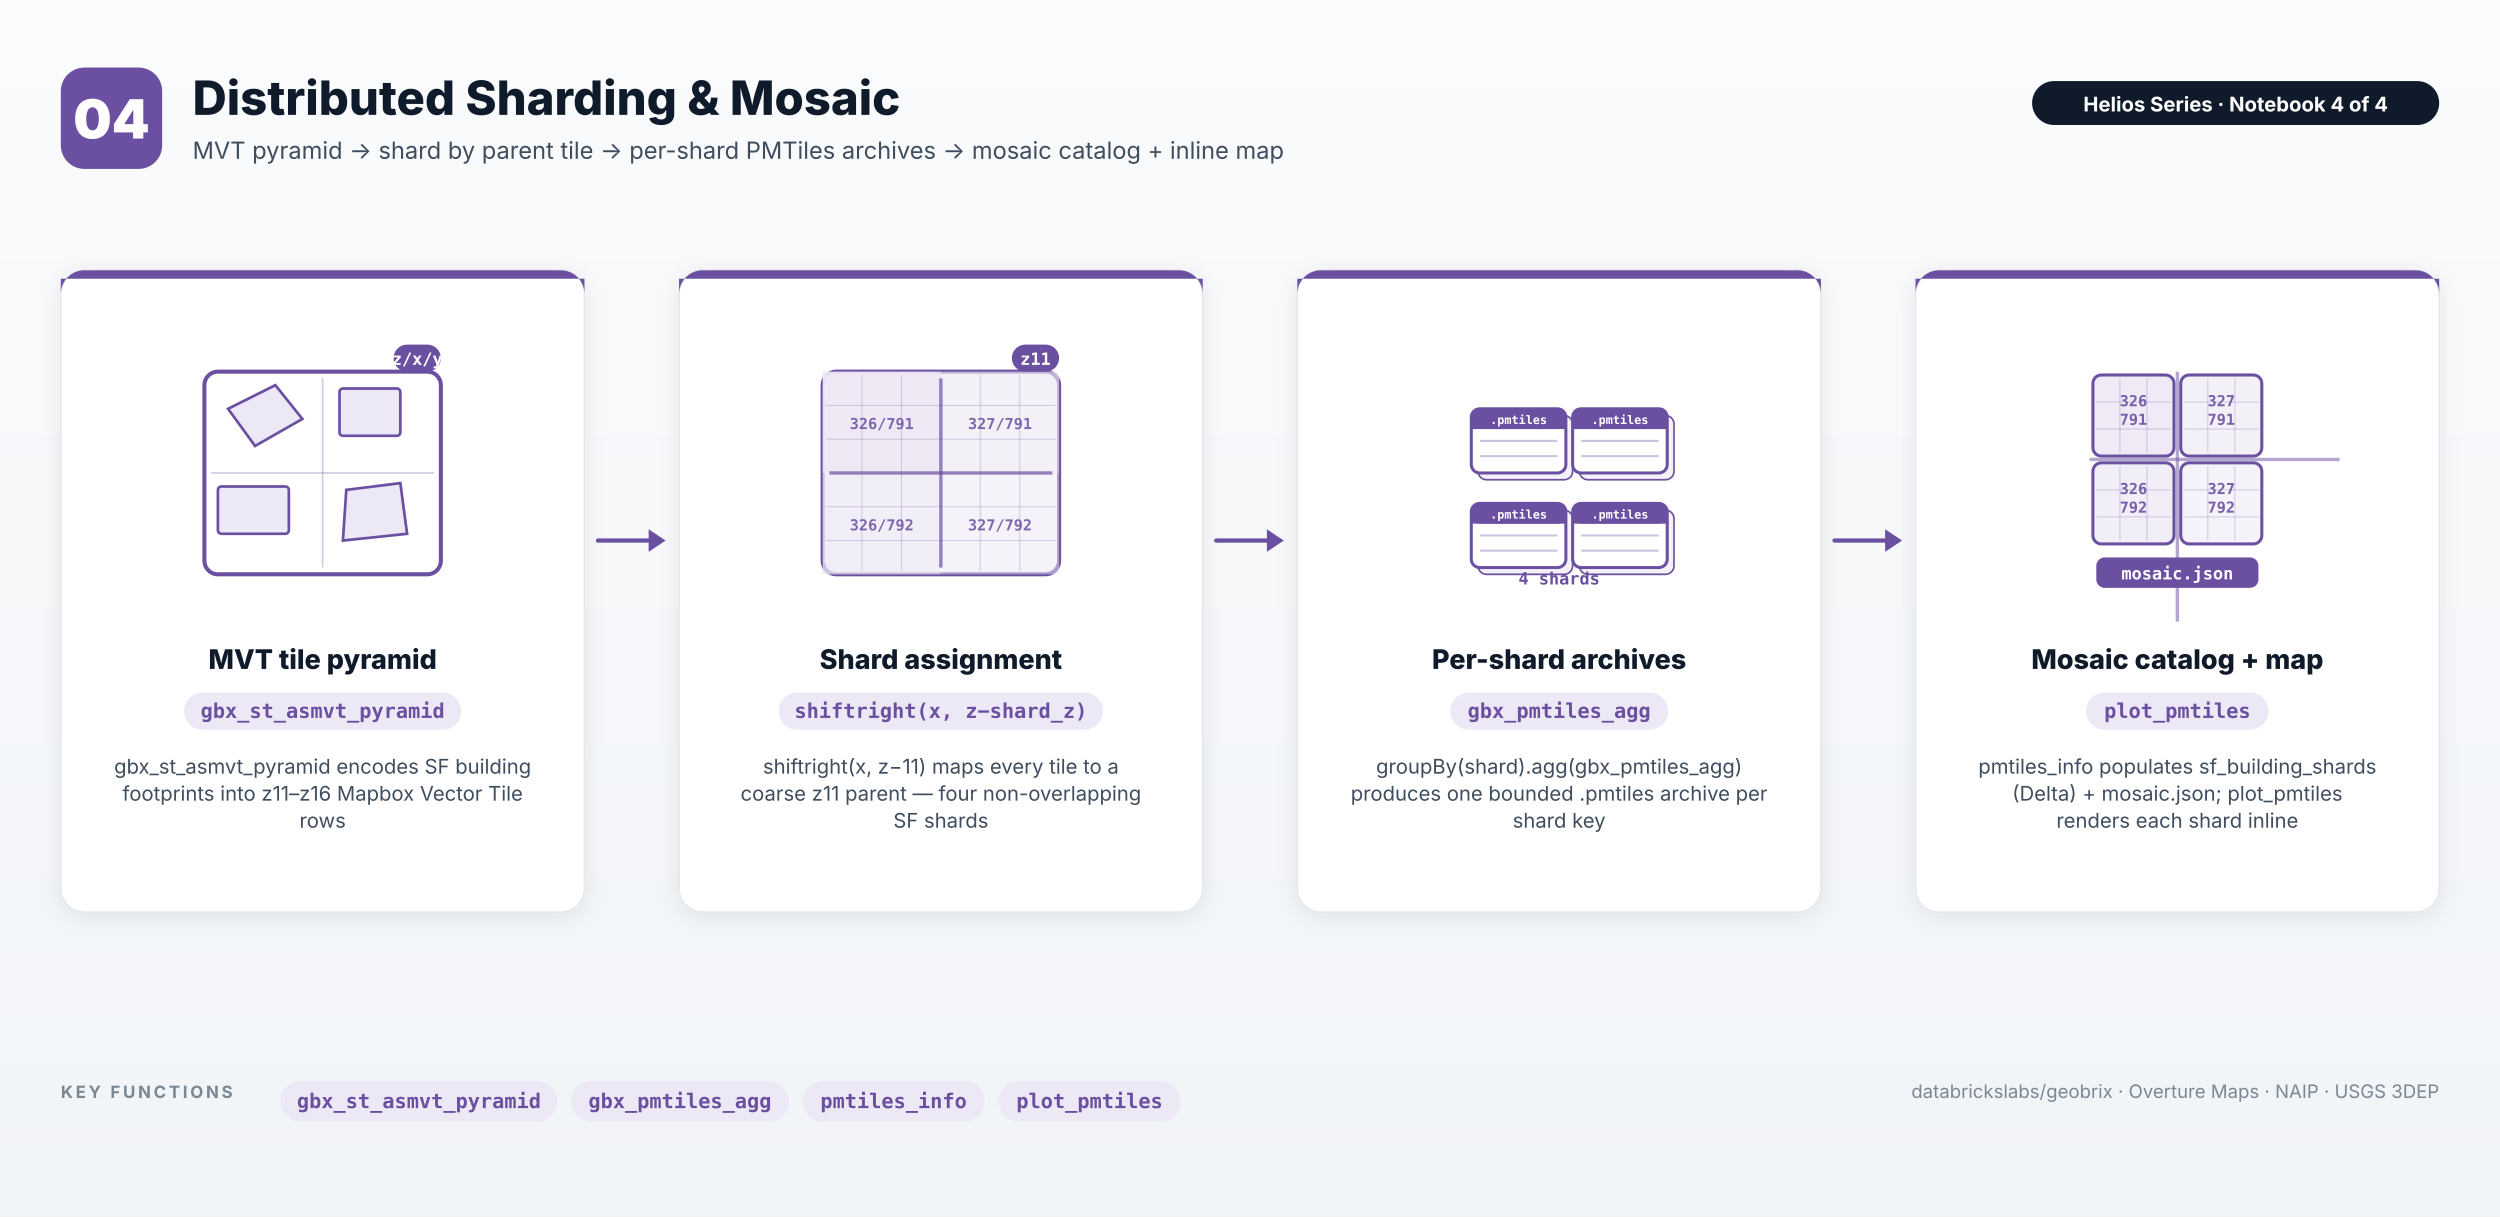
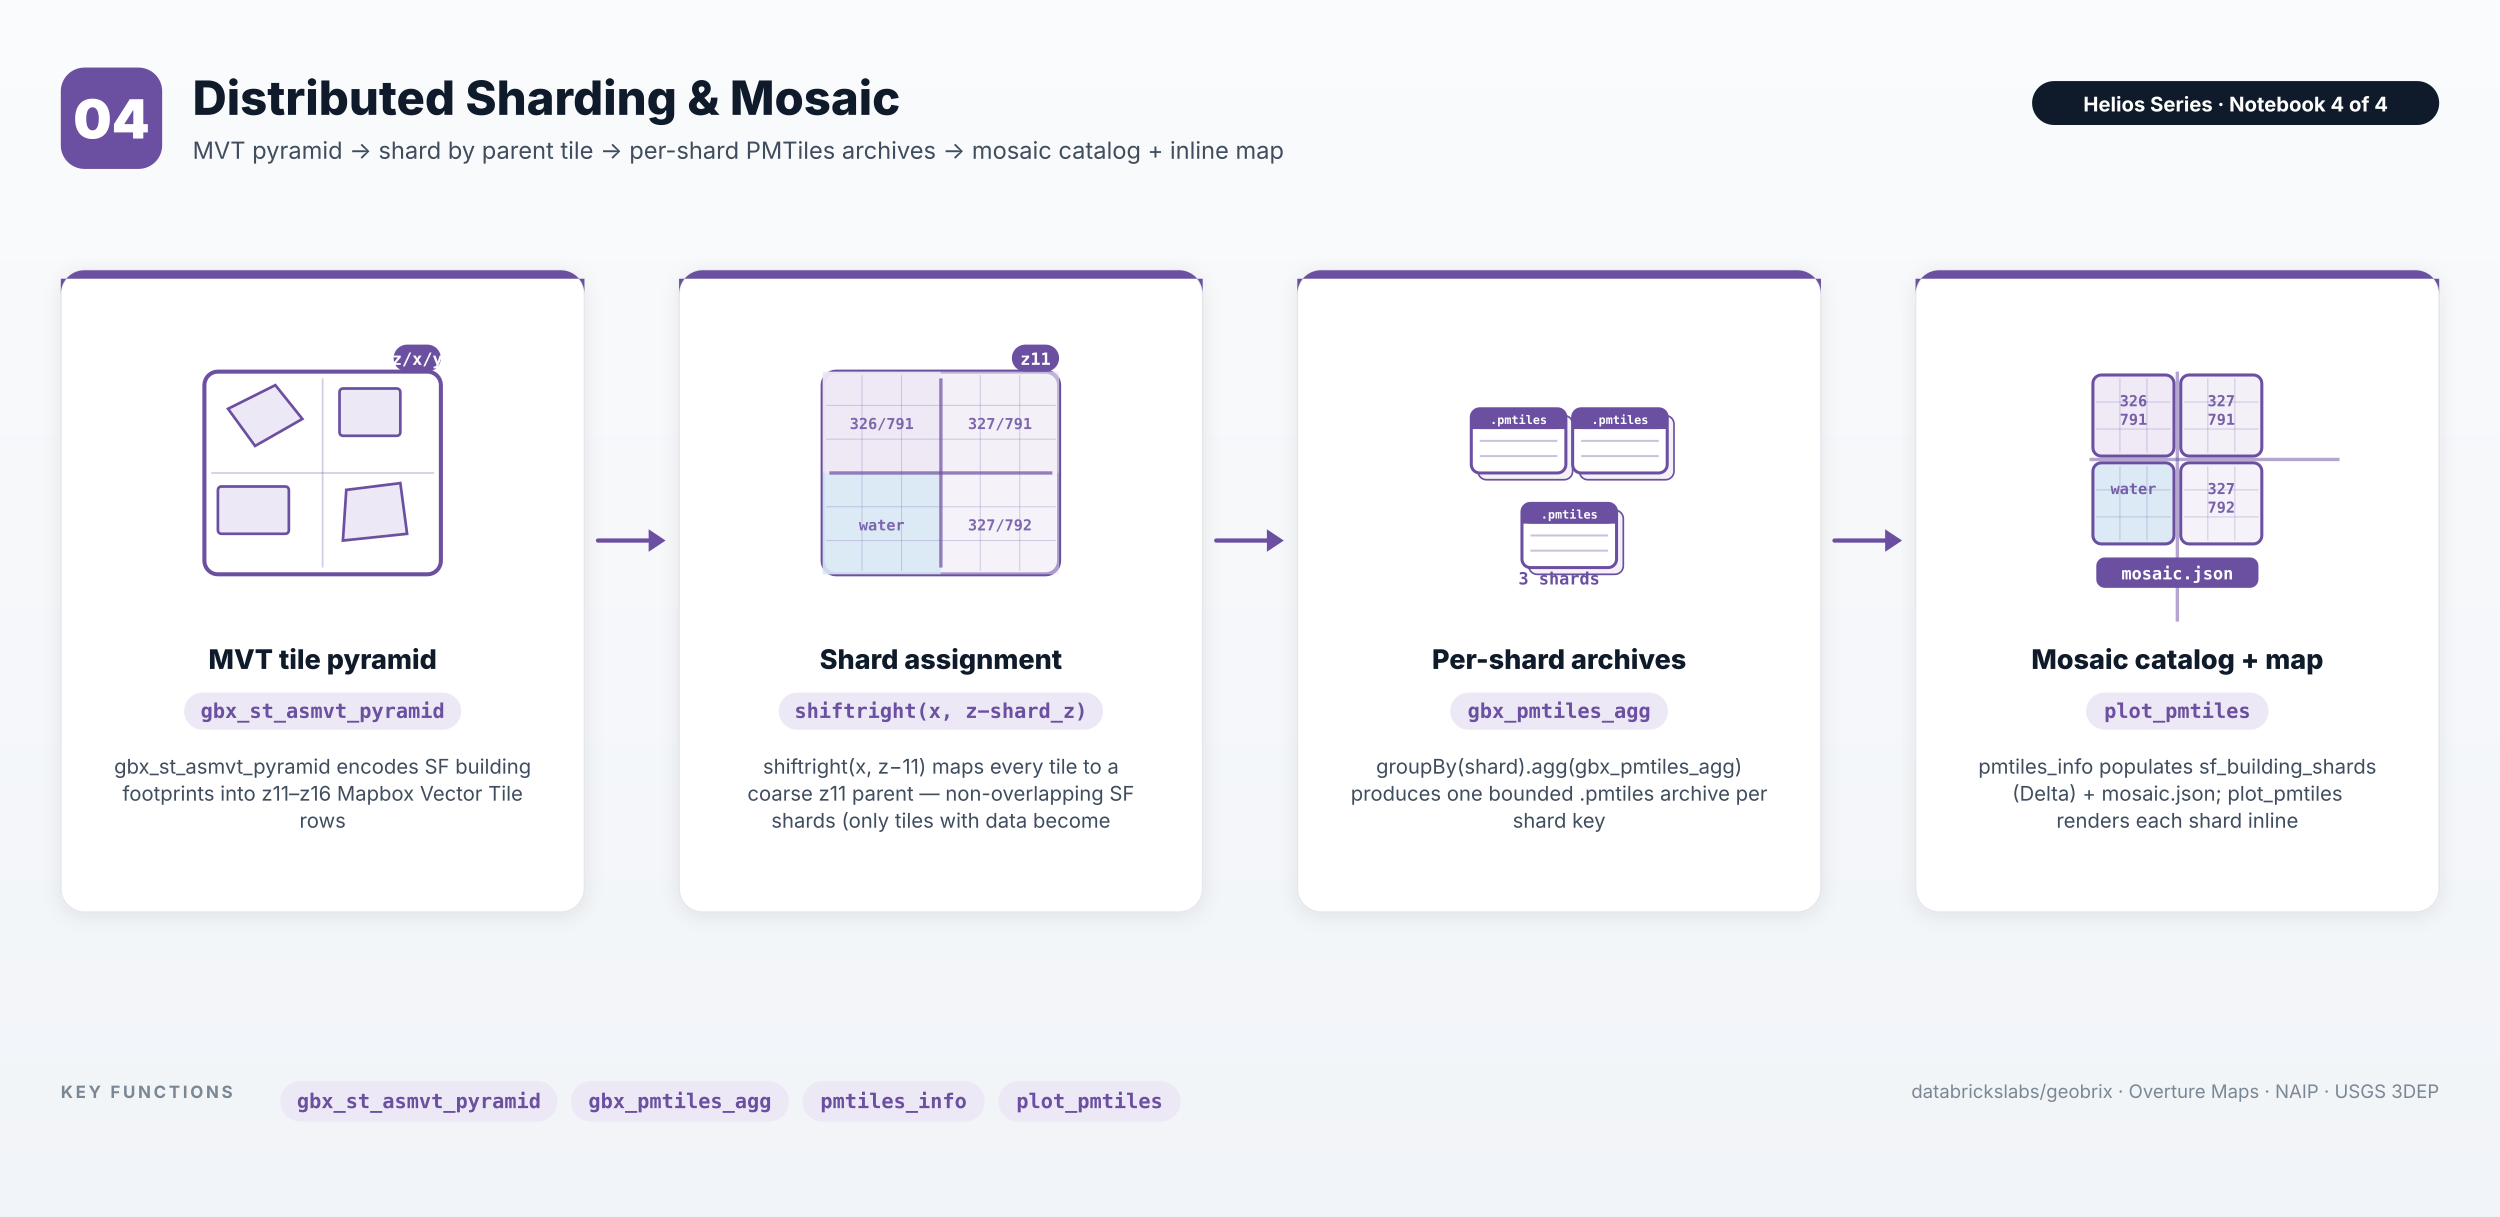
<svg xmlns="http://www.w3.org/2000/svg" viewBox="0 0 1480 720" width="1480" height="720" style="font-family: Inter, -apple-system, system-ui, sans-serif;">
  <defs>
    <filter id="card-shadow" x="-5%" y="-5%" width="110%" height="115%">
      <feDropShadow dx="0" dy="2" stdDeviation="6" flood-color="#0F1B2A" flood-opacity="0.08" />
    </filter>
    <linearGradient id="bg" x1="0" y1="0" x2="0" y2="1">
      <stop offset="0" stop-color="#FAFBFC" />
      <stop offset="1" stop-color="#F1F4F8" />
    </linearGradient>
  </defs>
  <rect x="0" y="0" width="1480" height="720" fill="url(#bg)" />
  <rect x="36" y="40" rx="14" ry="14" width="60" height="60" fill="#6B4FA0" />
  <text x="66.0" y="82.0" text-anchor="middle" font-family="Inter, sans-serif" font-size="32" font-weight="900" fill="#FFFFFF">04</text>
  <text x="114" y="68" font-family="Inter, -apple-system, system-ui, sans-serif" font-size="28" font-weight="800" fill="#0F1B2A" text-anchor="start">Distributed Sharding &amp; Mosaic</text>
  <text x="114" y="94" font-family="Inter, -apple-system, system-ui, sans-serif" font-size="14" font-weight="400" fill="#3F4D5E" text-anchor="start">MVT pyramid → shard by parent tile → per-shard PMTiles archives → mosaic catalog + inline map</text>
  <rect x="1203" y="48" rx="13" ry="13" width="241" height="26" fill="#0F1B2A" />
  <text x="1323.5" y="66" text-anchor="middle" font-family="Inter, sans-serif" font-size="12" font-weight="700" fill="#FFFFFF">Helios Series  ·  Notebook 4 of 4</text>
  <rect x="36" y="160" rx="14" ry="14" width="310" height="380" fill="#FFFFFF" stroke="#E5E7EB" stroke-width="1" filter="url(#card-shadow)" />
  <path d="M 36 174 A 14 14 0 0 1 50 160 H 332 A 14 14 0 0 1 346 174 V 165 H 36 Z" fill="#6B4FA0" />
  <rect x="121.0" y="220.0" rx="8" ry="8" width="140" height="120" fill="#FFFFFF" stroke="#6B4FA0" stroke-width="2.4" />
  <line x1="191.0" y1="224.0" x2="191.0" y2="336.0" stroke="#6B4FA0" stroke-width="1" stroke-opacity="0.3" />
  <line x1="125.0" y1="280.0" x2="257.0" y2="280.0" stroke="#6B4FA0" stroke-width="1" stroke-opacity="0.3" />
  <polygon points="135.0,242.0 163.0,228.0 179.0,248.0 151.0,264.0" fill="#EDE8F5" stroke="#6B4FA0" stroke-width="1.6" />
  <rect x="201.0" y="230.0" rx="2" width="36" height="28" fill="#EDE8F5" stroke="#6B4FA0" stroke-width="1.6" />
  <rect x="129.0" y="288.0" rx="2" width="42" height="28" fill="#EDE8F5" stroke="#6B4FA0" stroke-width="1.6" />
  <polygon points="205.0,290.0 237.0,286.0 241.0,316.0 203.0,320.0" fill="#EDE8F5" stroke="#6B4FA0" stroke-width="1.6" />
  <rect x="233.0" y="204.0" rx="8" width="28" height="16" fill="#6B4FA0" />
  <text x="247.0" y="216.0" text-anchor="middle" font-family="ui-monospace, Menlo, monospace" font-size="10" font-weight="700" fill="#FFFFFF">z/x/y</text>
  <text x="191.0" y="396" font-family="Inter, -apple-system, system-ui, sans-serif" font-size="16" font-weight="800" fill="#0F1B2A" text-anchor="middle">MVT tile pyramid</text>
  <g transform="translate(109.0, 410)">
    <rect x="0" y="0" rx="11" ry="11" width="164" height="22" fill="#EDE8F5" />
    <text x="82.0" y="15.0" text-anchor="middle" font-family="ui-monospace, SFMono-Regular, Menlo, Consolas, monospace" font-size="12" font-weight="700" fill="#6B4FA0">gbx_st_asmvt_pyramid</text>
  </g>
  <text x="191.0" y="458" text-anchor="middle" font-family="Inter, sans-serif" font-size="12" fill="#3F4D5E">gbx_st_asmvt_pyramid encodes SF building</text>
  <text x="191.0" y="474" text-anchor="middle" font-family="Inter, sans-serif" font-size="12" fill="#3F4D5E">footprints into z11–z16 Mapbox Vector Tile</text>
  <text x="191.0" y="490" text-anchor="middle" font-family="Inter, sans-serif" font-size="12" fill="#3F4D5E">rows</text>
  <line x1="354" y1="320.0" x2="384" y2="320.0" stroke="#6B4FA0" stroke-width="2.5" stroke-linecap="round" />
  <polygon points="394,320.0 384,313.333 384,326.667" fill="#6B4FA0" />
  <rect x="402" y="160" rx="14" ry="14" width="310" height="380" fill="#FFFFFF" stroke="#E5E7EB" stroke-width="1" filter="url(#card-shadow)" />
  <path d="M 402 174 A 14 14 0 0 1 416 160 H 698 A 14 14 0 0 1 712 174 V 165 H 402 Z" fill="#6B4FA0" />
  <rect x="487.0" y="220.0" rx="8" ry="8" width="140" height="120" fill="#FFFFFF" stroke="#6B4FA0" stroke-width="2.4" />
  <rect x="487.0" y="220.0" width="70.0" height="60.0" fill="#EDE8F5" fill-opacity="0.95" />
  <rect x="557.0" y="220.0" width="70.0" height="60.0" fill="#EDE8F5" fill-opacity="0.65" />
-   <rect x="487.0" y="280.0" width="70.0" height="60.0" fill="#EDE8F5" fill-opacity="0.75" />
+   <rect x="487.0" y="280.0" width="70.0" height="60.0" fill="#D8E8F5" fill-opacity="0.9" />
  <rect x="557.0" y="280.0" width="70.0" height="60.0" fill="#EDE8F5" fill-opacity="0.50" />
  <line x1="510.3" y1="222.0" x2="510.3" y2="338.0" stroke="#6B4FA0" stroke-width="0.6" stroke-opacity="0.25" />
  <line x1="580.3" y1="222.0" x2="580.3" y2="338.0" stroke="#6B4FA0" stroke-width="0.6" stroke-opacity="0.25" />
  <line x1="489.0" y1="240.0" x2="625.0" y2="240.0" stroke="#6B4FA0" stroke-width="0.6" stroke-opacity="0.25" />
  <line x1="489.0" y1="300.0" x2="625.0" y2="300.0" stroke="#6B4FA0" stroke-width="0.6" stroke-opacity="0.25" />
  <line x1="533.7" y1="222.0" x2="533.7" y2="338.0" stroke="#6B4FA0" stroke-width="0.6" stroke-opacity="0.25" />
  <line x1="603.7" y1="222.0" x2="603.7" y2="338.0" stroke="#6B4FA0" stroke-width="0.6" stroke-opacity="0.25" />
  <line x1="489.0" y1="260.0" x2="625.0" y2="260.0" stroke="#6B4FA0" stroke-width="0.6" stroke-opacity="0.25" />
  <line x1="489.0" y1="320.0" x2="625.0" y2="320.0" stroke="#6B4FA0" stroke-width="0.6" stroke-opacity="0.25" />
  <line x1="557.0" y1="224.0" x2="557.0" y2="336.0" stroke="#6B4FA0" stroke-width="2" stroke-opacity="0.7" />
  <line x1="491.0" y1="280.0" x2="623.0" y2="280.0" stroke="#6B4FA0" stroke-width="2" stroke-opacity="0.7" />
  <text x="522.0" y="254.0" text-anchor="middle" font-family="ui-monospace, Menlo, monospace" font-size="9" font-weight="700" fill="#6B4FA0" fill-opacity="0.85">326/791</text>
  <text x="592.0" y="254.0" text-anchor="middle" font-family="ui-monospace, Menlo, monospace" font-size="9" font-weight="700" fill="#6B4FA0" fill-opacity="0.85">327/791</text>
-   <text x="522.0" y="314.0" text-anchor="middle" font-family="ui-monospace, Menlo, monospace" font-size="9" font-weight="700" fill="#6B4FA0" fill-opacity="0.85">326/792</text>
+   <text x="522.0" y="314.0" text-anchor="middle" font-family="ui-monospace, Menlo, monospace" font-size="9" font-weight="700" fill="#6B4FA0" fill-opacity="0.85">water</text>
  <text x="592.0" y="314.0" text-anchor="middle" font-family="ui-monospace, Menlo, monospace" font-size="9" font-weight="700" fill="#6B4FA0" fill-opacity="0.85">327/792</text>
  <rect x="599.0" y="204.0" rx="8" width="28" height="16" fill="#6B4FA0" />
  <text x="613.0" y="216.0" text-anchor="middle" font-family="ui-monospace, Menlo, monospace" font-size="10" font-weight="700" fill="#FFFFFF">z11</text>
  <text x="557.0" y="396" font-family="Inter, -apple-system, system-ui, sans-serif" font-size="16" font-weight="800" fill="#0F1B2A" text-anchor="middle">Shard assignment</text>
  <g transform="translate(461.0, 410)">
    <rect x="0" y="0" rx="11" ry="11" width="192" height="22" fill="#EDE8F5" />
    <text x="96.0" y="15.0" text-anchor="middle" font-family="ui-monospace, SFMono-Regular, Menlo, Consolas, monospace" font-size="12" font-weight="700" fill="#6B4FA0">shiftright(x, z−shard_z)</text>
  </g>
  <text x="557.0" y="458" text-anchor="middle" font-family="Inter, sans-serif" font-size="12" fill="#3F4D5E">shiftright(x, z−11) maps every tile to a</text>
-   <text x="557.0" y="474" text-anchor="middle" font-family="Inter, sans-serif" font-size="12" fill="#3F4D5E">coarse z11 parent — four non-overlapping</text>
-   <text x="557.0" y="490" text-anchor="middle" font-family="Inter, sans-serif" font-size="12" fill="#3F4D5E">SF shards</text>
+   <text x="557.0" y="474" text-anchor="middle" font-family="Inter, sans-serif" font-size="12" fill="#3F4D5E">coarse z11 parent — non-overlapping SF</text>
+   <text x="557.0" y="490" text-anchor="middle" font-family="Inter, sans-serif" font-size="12" fill="#3F4D5E">shards (only tiles with data become</text>
  <line x1="720" y1="320.0" x2="750" y2="320.0" stroke="#6B4FA0" stroke-width="2.5" stroke-linecap="round" />
  <polygon points="760,320.0 750,313.333 750,326.667" fill="#6B4FA0" />
  <rect x="768" y="160" rx="14" ry="14" width="310" height="380" fill="#FFFFFF" stroke="#E5E7EB" stroke-width="1" filter="url(#card-shadow)" />
  <path d="M 768 174 A 14 14 0 0 1 782 160 H 1064 A 14 14 0 0 1 1078 174 V 165 H 768 Z" fill="#6B4FA0" />
  <rect x="875.0" y="246.0" rx="5" ry="5" width="56" height="38" fill="#EDE8F5" fill-opacity="0.6" stroke="#6B4FA0" stroke-width="1" />
  <rect x="871.0" y="242.0" rx="5" ry="5" width="56" height="38" fill="#FFFFFF" stroke="#6B4FA0" stroke-width="1.8" />
  <rect x="871.0" y="242.0" rx="5" ry="5" width="56" height="12" fill="#6B4FA0" />
  <rect x="871.0" y="249.0" width="56" height="5" fill="#6B4FA0" />
  <text x="899.0" y="251.0" text-anchor="middle" font-family="ui-monospace, Menlo, monospace" font-size="7" font-weight="800" fill="#FFFFFF">.pmtiles</text>
  <line x1="876.0" y1="261.0" x2="922.0" y2="261.0" stroke="#6B4FA0" stroke-opacity="0.35" stroke-width="1.2" />
  <line x1="876.0" y1="270.0" x2="922.0" y2="270.0" stroke="#6B4FA0" stroke-opacity="0.35" stroke-width="1.2" />
  <rect x="935.0" y="246.0" rx="5" ry="5" width="56" height="38" fill="#EDE8F5" fill-opacity="0.6" stroke="#6B4FA0" stroke-width="1" />
  <rect x="931.0" y="242.0" rx="5" ry="5" width="56" height="38" fill="#FFFFFF" stroke="#6B4FA0" stroke-width="1.8" />
  <rect x="931.0" y="242.0" rx="5" ry="5" width="56" height="12" fill="#6B4FA0" />
  <rect x="931.0" y="249.0" width="56" height="5" fill="#6B4FA0" />
  <text x="959.0" y="251.0" text-anchor="middle" font-family="ui-monospace, Menlo, monospace" font-size="7" font-weight="800" fill="#FFFFFF">.pmtiles</text>
  <line x1="936.0" y1="261.0" x2="982.0" y2="261.0" stroke="#6B4FA0" stroke-opacity="0.35" stroke-width="1.2" />
  <line x1="936.0" y1="270.0" x2="982.0" y2="270.0" stroke="#6B4FA0" stroke-opacity="0.35" stroke-width="1.2" />
-   <rect x="875.0" y="302.0" rx="5" ry="5" width="56" height="38" fill="#EDE8F5" fill-opacity="0.6" stroke="#6B4FA0" stroke-width="1" />
-   <rect x="871.0" y="298.0" rx="5" ry="5" width="56" height="38" fill="#FFFFFF" stroke="#6B4FA0" stroke-width="1.8" />
-   <rect x="871.0" y="298.0" rx="5" ry="5" width="56" height="12" fill="#6B4FA0" />
-   <rect x="871.0" y="305.0" width="56" height="5" fill="#6B4FA0" />
-   <text x="899.0" y="307.0" text-anchor="middle" font-family="ui-monospace, Menlo, monospace" font-size="7" font-weight="800" fill="#FFFFFF">.pmtiles</text>
-   <line x1="876.0" y1="317.0" x2="922.0" y2="317.0" stroke="#6B4FA0" stroke-opacity="0.35" stroke-width="1.2" />
-   <line x1="876.0" y1="326.0" x2="922.0" y2="326.0" stroke="#6B4FA0" stroke-opacity="0.35" stroke-width="1.2" />
-   <rect x="935.0" y="302.0" rx="5" ry="5" width="56" height="38" fill="#EDE8F5" fill-opacity="0.6" stroke="#6B4FA0" stroke-width="1" />
-   <rect x="931.0" y="298.0" rx="5" ry="5" width="56" height="38" fill="#FFFFFF" stroke="#6B4FA0" stroke-width="1.8" />
-   <rect x="931.0" y="298.0" rx="5" ry="5" width="56" height="12" fill="#6B4FA0" />
-   <rect x="931.0" y="305.0" width="56" height="5" fill="#6B4FA0" />
-   <text x="959.0" y="307.0" text-anchor="middle" font-family="ui-monospace, Menlo, monospace" font-size="7" font-weight="800" fill="#FFFFFF">.pmtiles</text>
-   <line x1="936.0" y1="317.0" x2="982.0" y2="317.0" stroke="#6B4FA0" stroke-opacity="0.35" stroke-width="1.2" />
-   <line x1="936.0" y1="326.0" x2="982.0" y2="326.0" stroke="#6B4FA0" stroke-opacity="0.35" stroke-width="1.2" />
-   <text x="923.0" y="346.0" text-anchor="middle" font-family="ui-monospace, Menlo, monospace" font-size="10" font-weight="700" fill="#6B4FA0">4 shards</text>
+   <rect x="905.0" y="302.0" rx="5" ry="5" width="56" height="38" fill="#EDE8F5" fill-opacity="0.6" stroke="#6B4FA0" stroke-width="1" />
+   <rect x="901.0" y="298.0" rx="5" ry="5" width="56" height="38" fill="#FFFFFF" stroke="#6B4FA0" stroke-width="1.8" />
+   <rect x="901.0" y="298.0" rx="5" ry="5" width="56" height="12" fill="#6B4FA0" />
+   <rect x="901.0" y="305.0" width="56" height="5" fill="#6B4FA0" />
+   <text x="929.0" y="307.0" text-anchor="middle" font-family="ui-monospace, Menlo, monospace" font-size="7" font-weight="800" fill="#FFFFFF">.pmtiles</text>
+   <line x1="906.0" y1="317.0" x2="952.0" y2="317.0" stroke="#6B4FA0" stroke-opacity="0.35" stroke-width="1.2" />
+   <line x1="906.0" y1="326.0" x2="952.0" y2="326.0" stroke="#6B4FA0" stroke-opacity="0.35" stroke-width="1.2" />
+   <text x="923.0" y="346.0" text-anchor="middle" font-family="ui-monospace, Menlo, monospace" font-size="10" font-weight="700" fill="#6B4FA0">3 shards</text>
  <text x="923.0" y="396" font-family="Inter, -apple-system, system-ui, sans-serif" font-size="16" font-weight="800" fill="#0F1B2A" text-anchor="middle">Per-shard archives</text>
  <g transform="translate(858.5, 410)">
    <rect x="0" y="0" rx="11" ry="11" width="129" height="22" fill="#EDE8F5" />
    <text x="64.5" y="15.0" text-anchor="middle" font-family="ui-monospace, SFMono-Regular, Menlo, Consolas, monospace" font-size="12" font-weight="700" fill="#6B4FA0">gbx_pmtiles_agg</text>
  </g>
  <text x="923.0" y="458" text-anchor="middle" font-family="Inter, sans-serif" font-size="12" fill="#3F4D5E">groupBy(shard).agg(gbx_pmtiles_agg)</text>
  <text x="923.0" y="474" text-anchor="middle" font-family="Inter, sans-serif" font-size="12" fill="#3F4D5E">produces one bounded .pmtiles archive per</text>
  <text x="923.0" y="490" text-anchor="middle" font-family="Inter, sans-serif" font-size="12" fill="#3F4D5E">shard key</text>
  <line x1="1086" y1="320.0" x2="1116" y2="320.0" stroke="#6B4FA0" stroke-width="2.5" stroke-linecap="round" />
  <polygon points="1126,320.0 1116,313.333 1116,326.667" fill="#6B4FA0" />
  <rect x="1134" y="160" rx="14" ry="14" width="310" height="380" fill="#FFFFFF" stroke="#E5E7EB" stroke-width="1" filter="url(#card-shadow)" />
  <path d="M 1134 174 A 14 14 0 0 1 1148 160 H 1430 A 14 14 0 0 1 1444 174 V 165 H 1134 Z" fill="#6B4FA0" />
  <rect x="1239.0" y="222.0" rx="5" ry="5" width="48" height="48" fill="#EDE8F5" fill-opacity="0.90" stroke="#6B4FA0" stroke-width="1.8" />
  <line x1="1255.0" y1="224.0" x2="1255.0" y2="268.0" stroke="#6B4FA0" stroke-opacity="0.2" stroke-width="0.8" />
  <line x1="1241.0" y1="238.0" x2="1285.0" y2="238.0" stroke="#6B4FA0" stroke-opacity="0.2" stroke-width="0.8" />
  <line x1="1271.0" y1="224.0" x2="1271.0" y2="268.0" stroke="#6B4FA0" stroke-opacity="0.2" stroke-width="0.8" />
  <line x1="1241.0" y1="254.0" x2="1285.0" y2="254.0" stroke="#6B4FA0" stroke-opacity="0.2" stroke-width="0.8" />
  <text x="1263.0" y="240.5" text-anchor="middle" font-family="ui-monospace, Menlo, monospace" font-size="9" font-weight="700" fill="#6B4FA0" fill-opacity="0.9">326</text>
  <text x="1263.0" y="251.5" text-anchor="middle" font-family="ui-monospace, Menlo, monospace" font-size="9" font-weight="700" fill="#6B4FA0" fill-opacity="0.9">791</text>
  <rect x="1291.0" y="222.0" rx="5" ry="5" width="48" height="48" fill="#EDE8F5" fill-opacity="0.65" stroke="#6B4FA0" stroke-width="1.8" />
  <line x1="1307.0" y1="224.0" x2="1307.0" y2="268.0" stroke="#6B4FA0" stroke-opacity="0.2" stroke-width="0.8" />
  <line x1="1293.0" y1="238.0" x2="1337.0" y2="238.0" stroke="#6B4FA0" stroke-opacity="0.2" stroke-width="0.8" />
  <line x1="1323.0" y1="224.0" x2="1323.0" y2="268.0" stroke="#6B4FA0" stroke-opacity="0.2" stroke-width="0.8" />
  <line x1="1293.0" y1="254.0" x2="1337.0" y2="254.0" stroke="#6B4FA0" stroke-opacity="0.2" stroke-width="0.8" />
  <text x="1315.0" y="240.5" text-anchor="middle" font-family="ui-monospace, Menlo, monospace" font-size="9" font-weight="700" fill="#6B4FA0" fill-opacity="0.9">327</text>
  <text x="1315.0" y="251.5" text-anchor="middle" font-family="ui-monospace, Menlo, monospace" font-size="9" font-weight="700" fill="#6B4FA0" fill-opacity="0.9">791</text>
-   <rect x="1239.0" y="274.0" rx="5" ry="5" width="48" height="48" fill="#EDE8F5" fill-opacity="0.75" stroke="#6B4FA0" stroke-width="1.8" />
+   <rect x="1239.0" y="274.0" rx="5" ry="5" width="48" height="48" fill="#D8E8F5" fill-opacity="0.9" stroke="#6B4FA0" stroke-width="1.8" />
  <line x1="1255.0" y1="276.0" x2="1255.0" y2="320.0" stroke="#6B4FA0" stroke-opacity="0.2" stroke-width="0.8" />
  <line x1="1241.0" y1="290.0" x2="1285.0" y2="290.0" stroke="#6B4FA0" stroke-opacity="0.2" stroke-width="0.8" />
  <line x1="1271.0" y1="276.0" x2="1271.0" y2="320.0" stroke="#6B4FA0" stroke-opacity="0.2" stroke-width="0.8" />
  <line x1="1241.0" y1="306.0" x2="1285.0" y2="306.0" stroke="#6B4FA0" stroke-opacity="0.2" stroke-width="0.8" />
-   <text x="1263.0" y="292.5" text-anchor="middle" font-family="ui-monospace, Menlo, monospace" font-size="9" font-weight="700" fill="#6B4FA0" fill-opacity="0.9">326</text>
-   <text x="1263.0" y="303.5" text-anchor="middle" font-family="ui-monospace, Menlo, monospace" font-size="9" font-weight="700" fill="#6B4FA0" fill-opacity="0.9">792</text>
+   <text x="1263.0" y="292.5" text-anchor="middle" font-family="ui-monospace, Menlo, monospace" font-size="9" font-weight="700" fill="#6B4FA0" fill-opacity="0.9">water</text>
  <rect x="1291.0" y="274.0" rx="5" ry="5" width="48" height="48" fill="#EDE8F5" fill-opacity="0.50" stroke="#6B4FA0" stroke-width="1.8" />
  <line x1="1307.0" y1="276.0" x2="1307.0" y2="320.0" stroke="#6B4FA0" stroke-opacity="0.2" stroke-width="0.8" />
  <line x1="1293.0" y1="290.0" x2="1337.0" y2="290.0" stroke="#6B4FA0" stroke-opacity="0.2" stroke-width="0.8" />
  <line x1="1323.0" y1="276.0" x2="1323.0" y2="320.0" stroke="#6B4FA0" stroke-opacity="0.2" stroke-width="0.8" />
  <line x1="1293.0" y1="306.0" x2="1337.0" y2="306.0" stroke="#6B4FA0" stroke-opacity="0.2" stroke-width="0.8" />
  <text x="1315.0" y="292.5" text-anchor="middle" font-family="ui-monospace, Menlo, monospace" font-size="9" font-weight="700" fill="#6B4FA0" fill-opacity="0.9">327</text>
  <text x="1315.0" y="303.5" text-anchor="middle" font-family="ui-monospace, Menlo, monospace" font-size="9" font-weight="700" fill="#6B4FA0" fill-opacity="0.9">792</text>
  <line x1="1289.0" y1="220.0" x2="1289.0" y2="368.0" stroke="#6B4FA0" stroke-width="2" stroke-opacity="0.5" />
  <line x1="1237.0" y1="272.0" x2="1385.0" y2="272.0" stroke="#6B4FA0" stroke-width="2" stroke-opacity="0.5" />
  <rect x="1241.0" y="330.0" rx="5" ry="5" width="96" height="18" fill="#6B4FA0" />
  <text x="1289.0" y="343.0" text-anchor="middle" font-family="ui-monospace, Menlo, monospace" font-size="10" font-weight="800" fill="#FFFFFF">mosaic.json</text>
  <text x="1289.0" y="396" font-family="Inter, -apple-system, system-ui, sans-serif" font-size="16" font-weight="800" fill="#0F1B2A" text-anchor="middle">Mosaic catalog + map</text>
  <g transform="translate(1235.0, 410)">
    <rect x="0" y="0" rx="11" ry="11" width="108" height="22" fill="#EDE8F5" />
    <text x="54.0" y="15.0" text-anchor="middle" font-family="ui-monospace, SFMono-Regular, Menlo, Consolas, monospace" font-size="12" font-weight="700" fill="#6B4FA0">plot_pmtiles</text>
  </g>
  <text x="1289.0" y="458" text-anchor="middle" font-family="Inter, sans-serif" font-size="12" fill="#3F4D5E">pmtiles_info populates sf_building_shards</text>
  <text x="1289.0" y="474" text-anchor="middle" font-family="Inter, sans-serif" font-size="12" fill="#3F4D5E">(Delta) + mosaic.json; plot_pmtiles</text>
  <text x="1289.0" y="490" text-anchor="middle" font-family="Inter, sans-serif" font-size="12" fill="#3F4D5E">renders each shard inline</text>
  <text x="36" y="650" font-family="Inter, -apple-system, system-ui, sans-serif" font-size="10" font-weight="700" fill="#7A8794" text-anchor="start" letter-spacing="1.6">KEY FUNCTIONS</text>
  <rect x="166" y="640" rx="12" ry="12" width="164" height="24" fill="#EDE8F5" />
  <text x="248.0" y="656.0" text-anchor="middle" font-family="ui-monospace, SFMono-Regular, Menlo, Consolas, monospace" font-size="12" font-weight="700" fill="#6B4FA0">gbx_st_asmvt_pyramid</text>
  <rect x="338" y="640" rx="12" ry="12" width="129" height="24" fill="#EDE8F5" />
  <text x="402.5" y="656.0" text-anchor="middle" font-family="ui-monospace, SFMono-Regular, Menlo, Consolas, monospace" font-size="12" font-weight="700" fill="#6B4FA0">gbx_pmtiles_agg</text>
  <rect x="475" y="640" rx="12" ry="12" width="108" height="24" fill="#EDE8F5" />
  <text x="529.0" y="656.0" text-anchor="middle" font-family="ui-monospace, SFMono-Regular, Menlo, Consolas, monospace" font-size="12" font-weight="700" fill="#6B4FA0">pmtiles_info</text>
  <rect x="591" y="640" rx="12" ry="12" width="108" height="24" fill="#EDE8F5" />
  <text x="645.0" y="656.0" text-anchor="middle" font-family="ui-monospace, SFMono-Regular, Menlo, Consolas, monospace" font-size="12" font-weight="700" fill="#6B4FA0">plot_pmtiles</text>
  <text x="1444" y="650" font-family="Inter, -apple-system, system-ui, sans-serif" font-size="11" font-weight="400" fill="#7A8794" text-anchor="end">databrickslabs/geobrix  ·  Overture Maps  ·  NAIP  ·  USGS 3DEP</text>
</svg>
